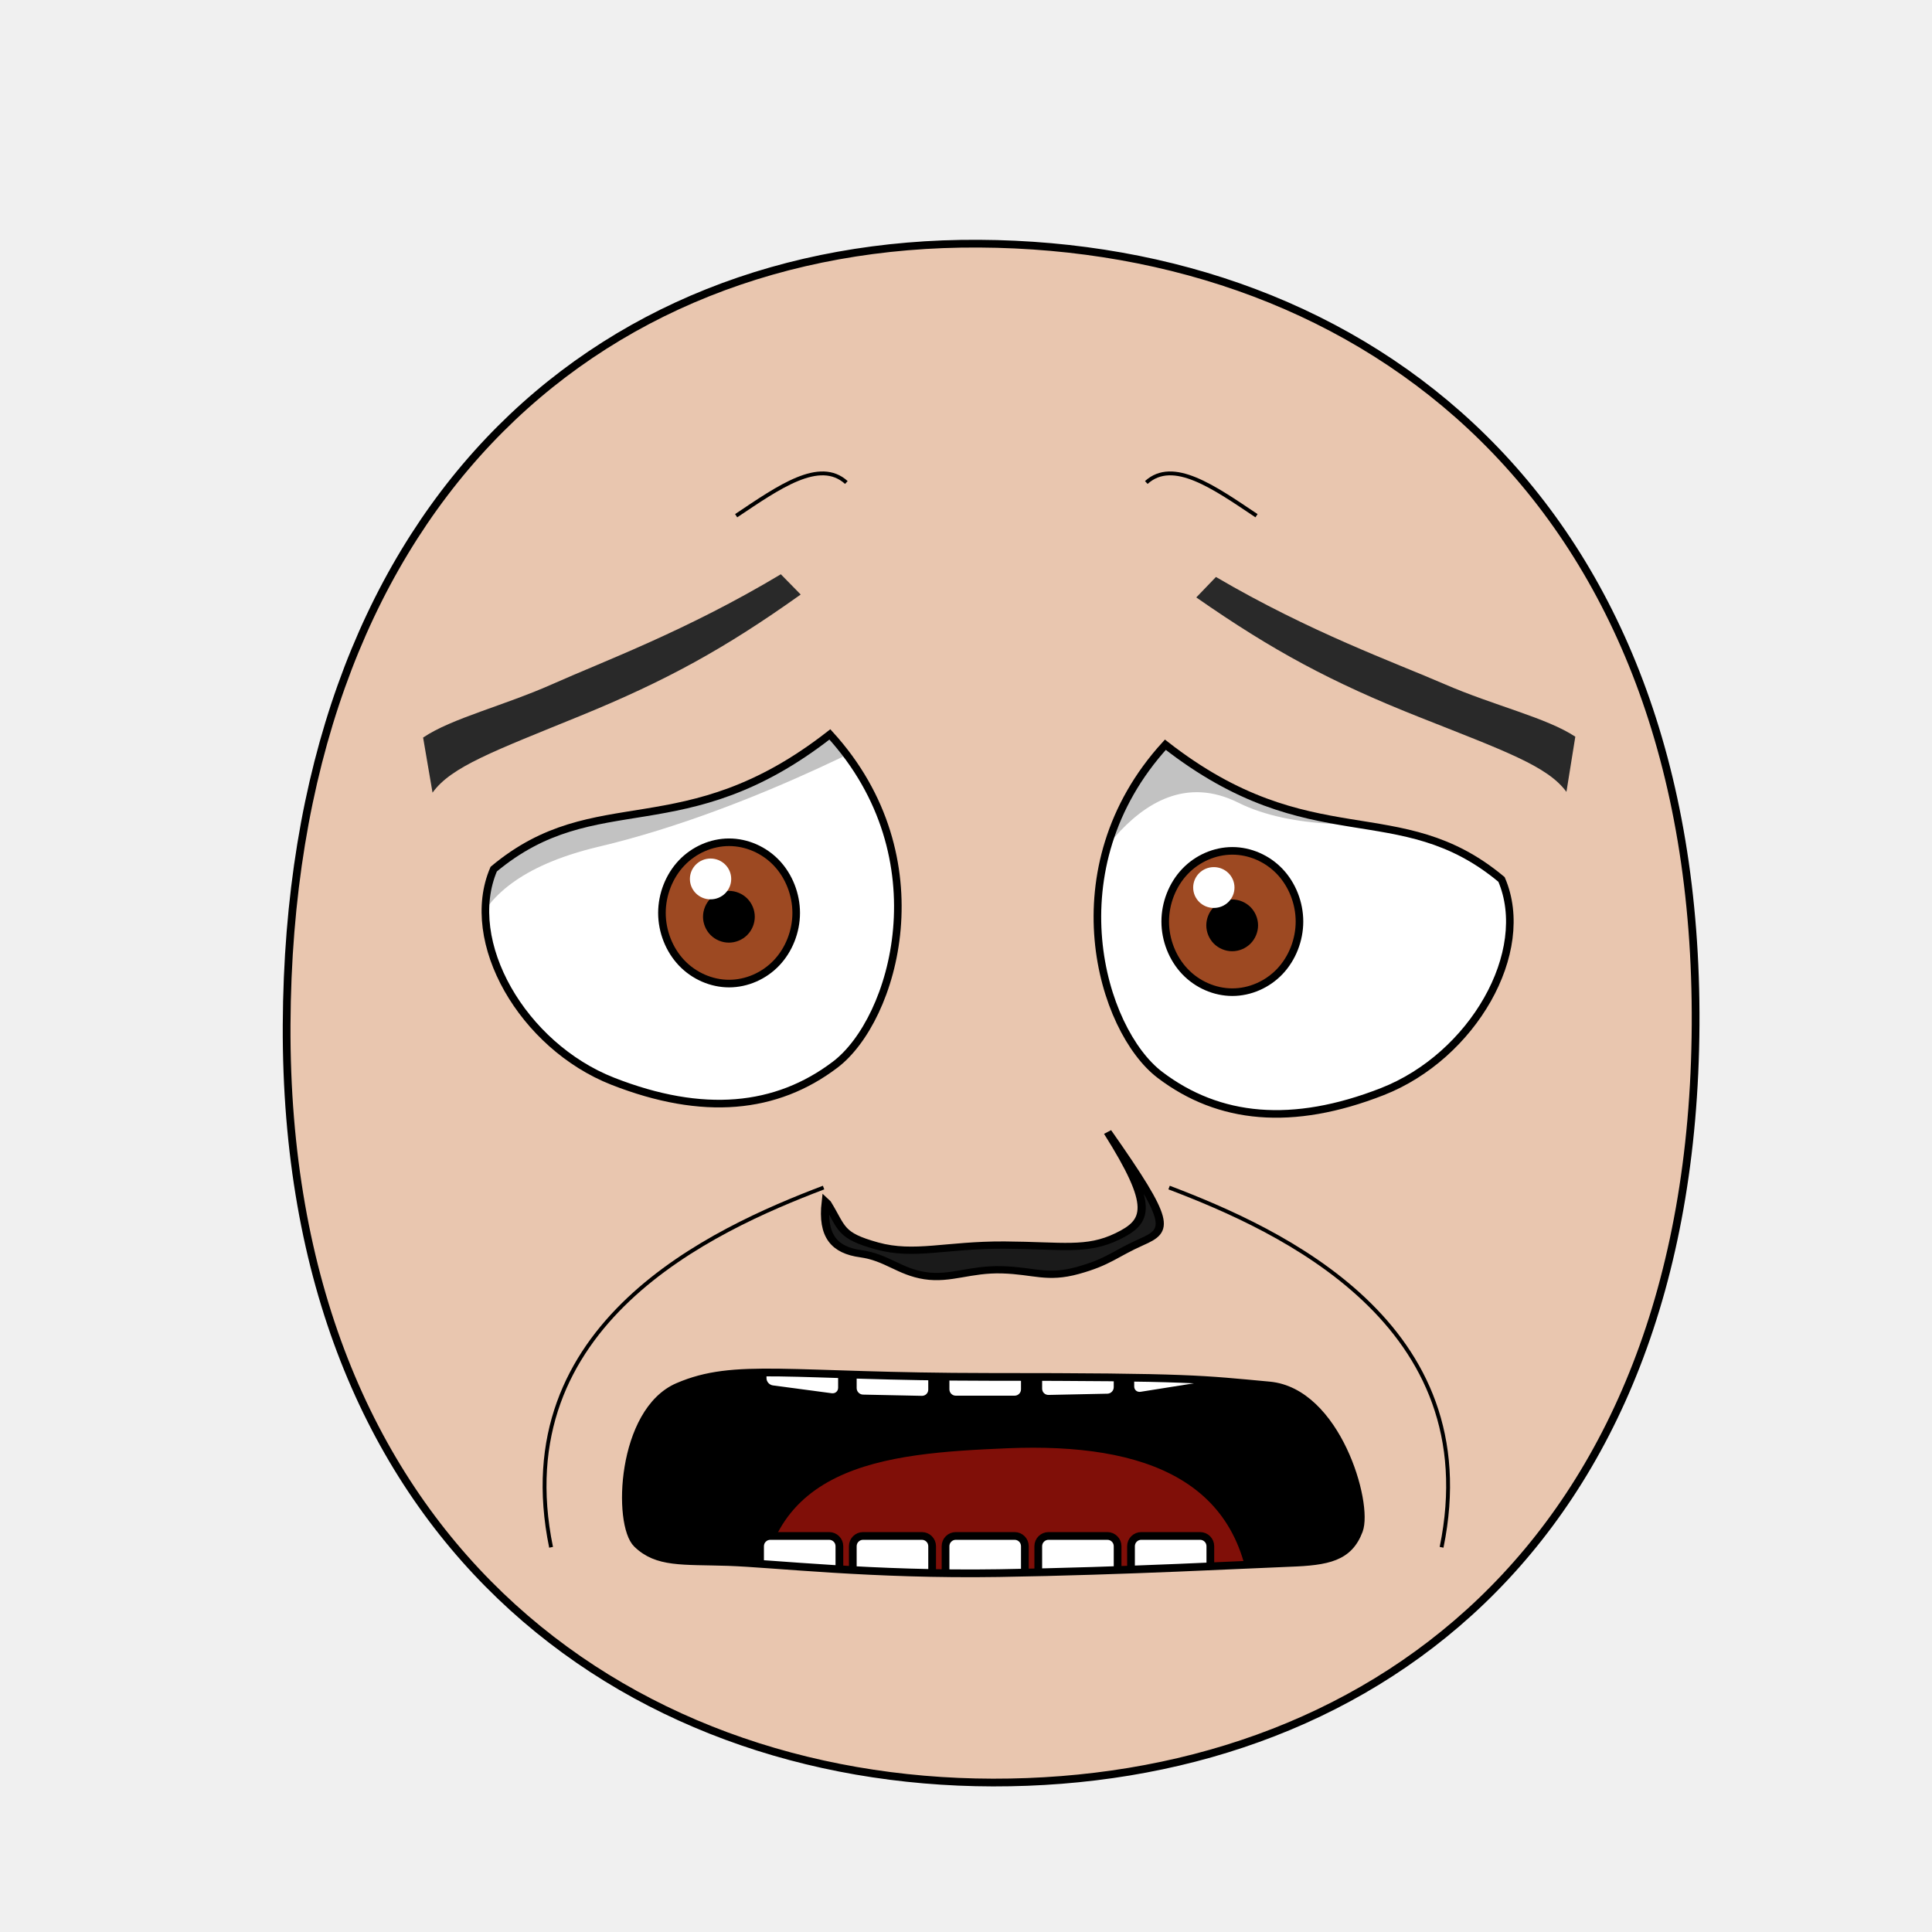
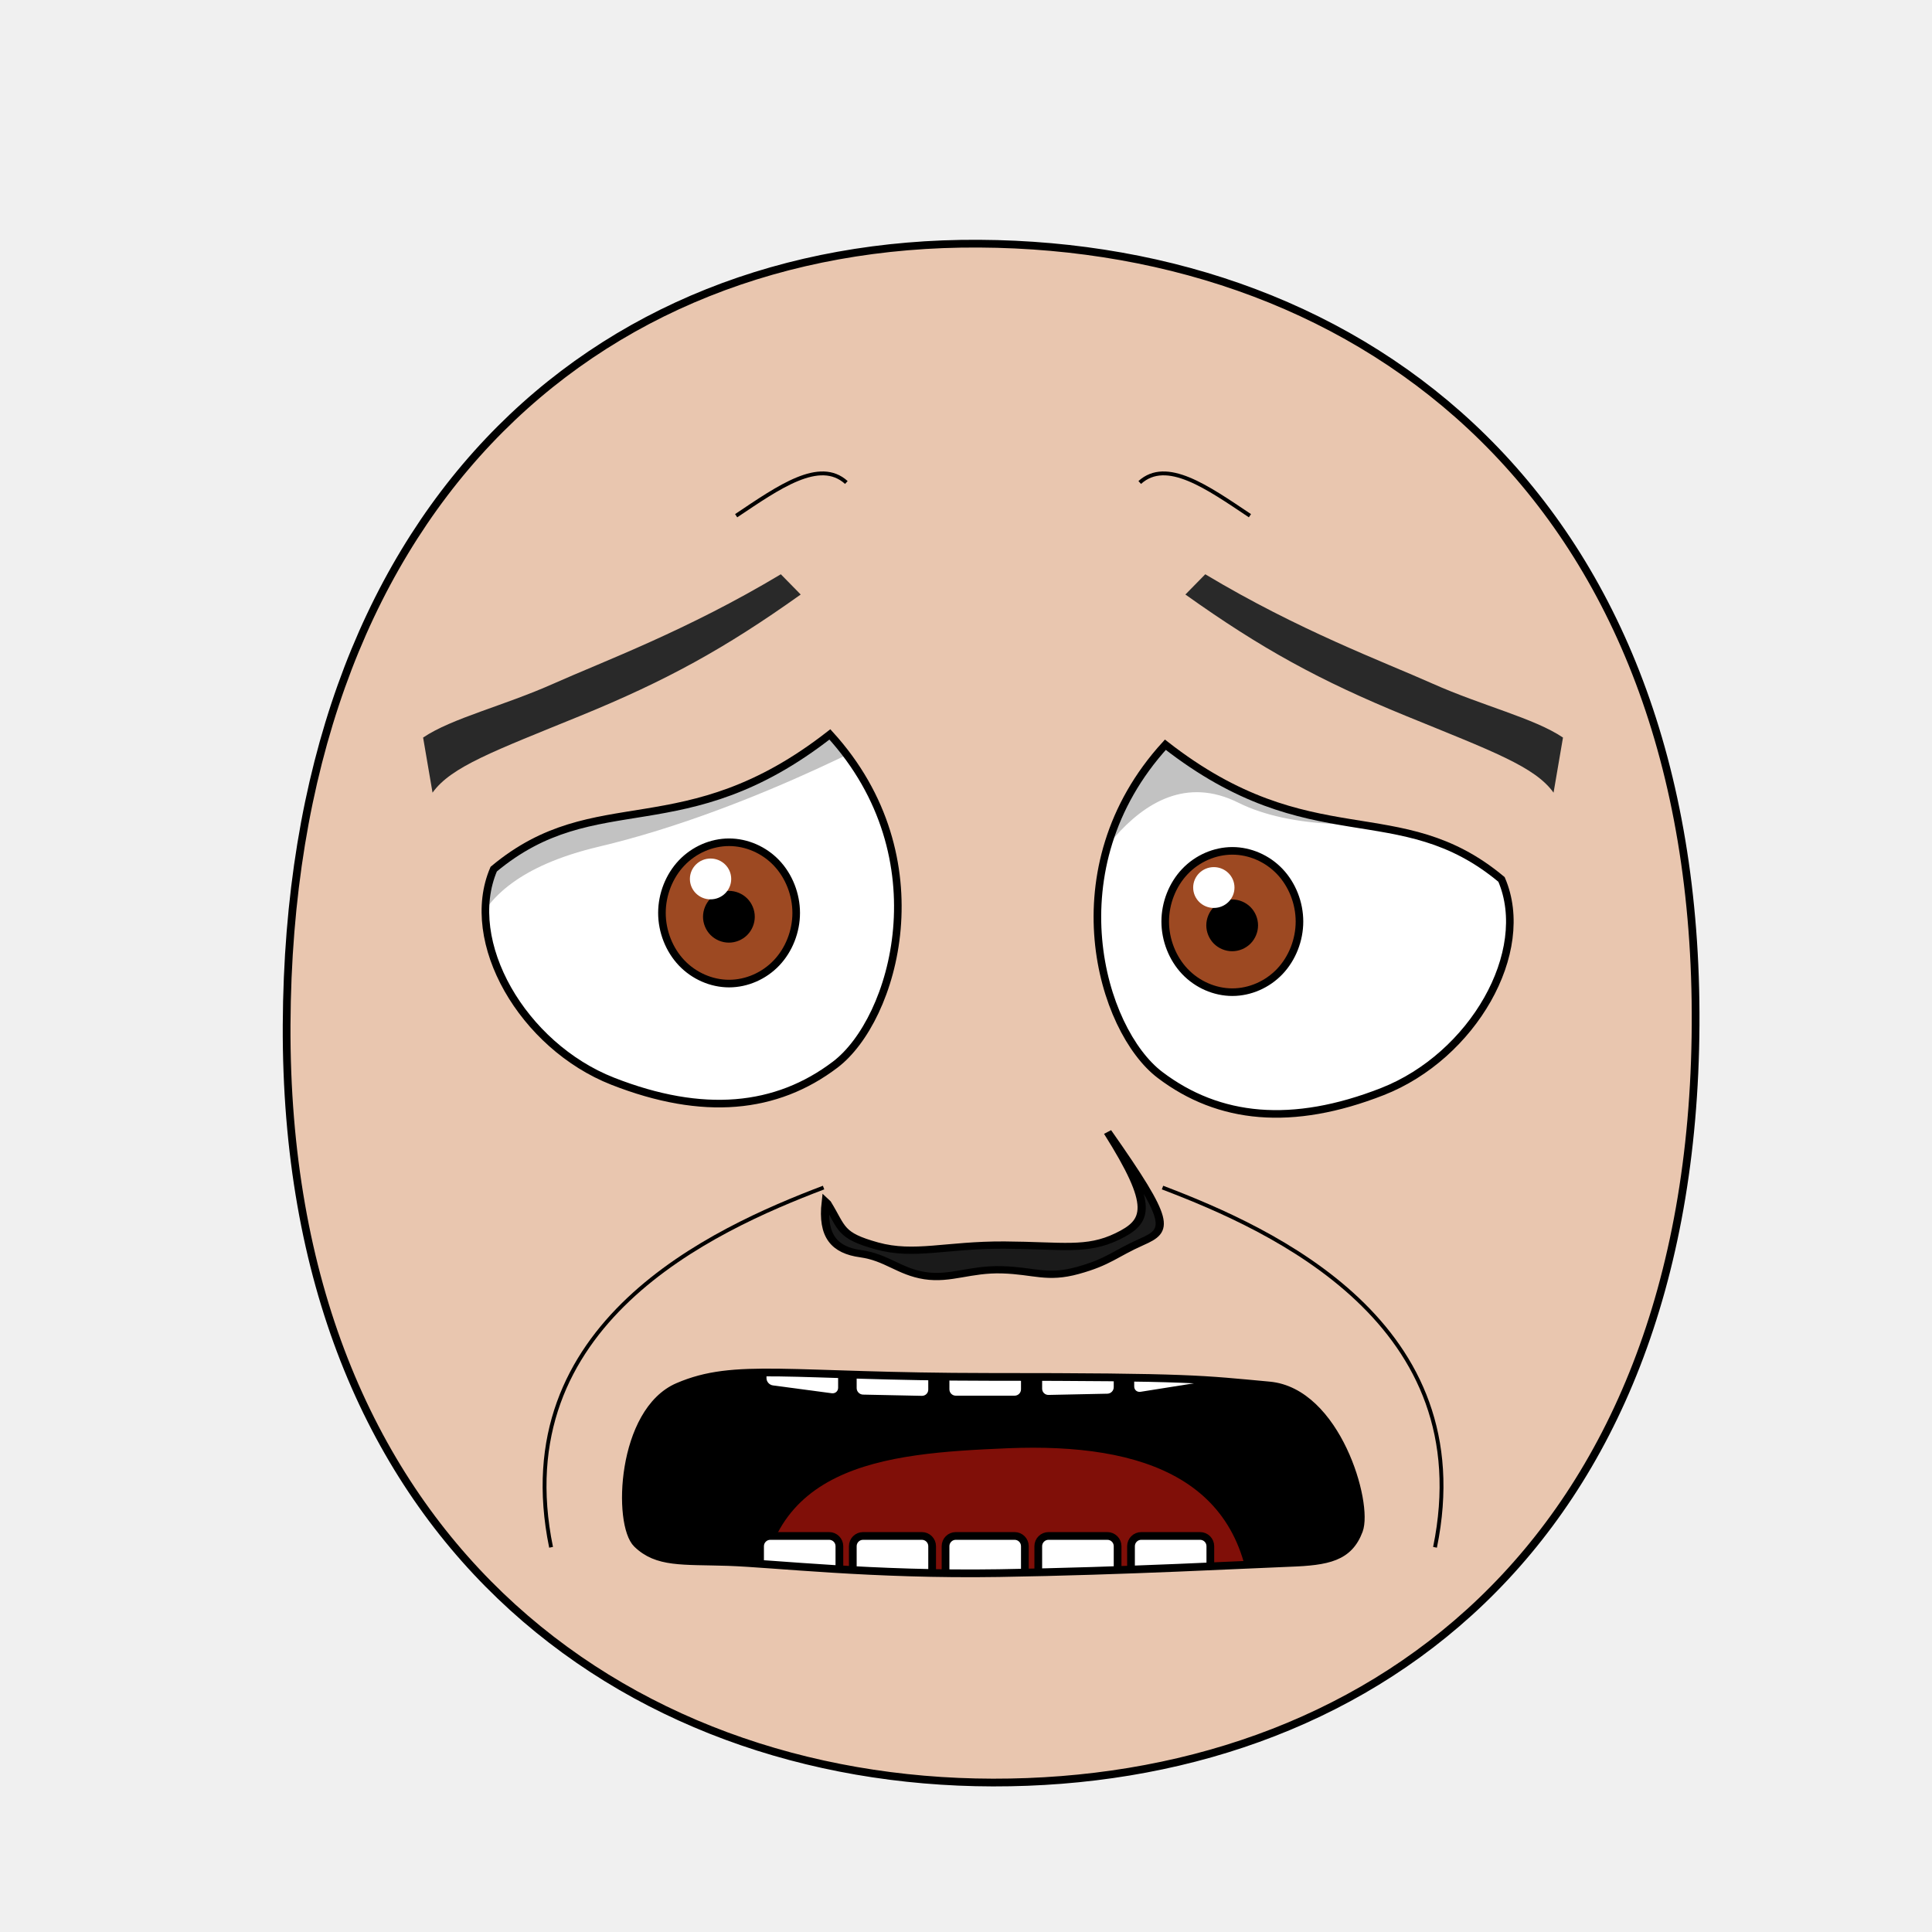
- <svg xmlns="http://www.w3.org/2000/svg" xmlns:xlink="http://www.w3.org/1999/xlink" height="100%" width="100%" id="emoticon-front-view" viewBox="0 0 250 250" version="1.1">
+ <svg xmlns="http://www.w3.org/2000/svg" xmlns:xlink="http://www.w3.org/1999/xlink" version="1.1" viewBox="0 0 250 250" id="emoticon-front-view" width="100%" height="100%">
  <defs id="defs4">
-     <linearGradient id="linearGradient5745">
-       <stop style="stop-color:#f4c815;stop-opacity:1" offset="0" id="stop5747" />
-       <stop style="stop-color:#cc0000;stop-opacity:1" offset="1" id="stop5749" />
-     </linearGradient>
-     <linearGradient id="linearGradient2823">
-       <stop style="stop-color:#000000;stop-opacity:1" offset="0" id="stop2825" />
-       <stop style="stop-color:#780023;stop-opacity:1" offset="1" id="stop2827" />
-     </linearGradient>
    <clipPath id="clipPath2967">
-       <use transform="translate(-55.480,15.250)" xlink:href="#path3622" height="1" width="1" y="0" x="0" id="use2969">
+       <use transform="translate(-55.48,15.25)" id="use2969" x="0" y="0" width="1" height="1" xlink:href="#path3622">
</use>
    </clipPath>
    <clipPath id="clipPath4022">
-       <use transform="matrix(-1,0,0,1,914.210,34.340)" xlink:href="#path3622" height="250" width="250" y="0" x="0" id="use5959">
+       <use transform="matrix(-1,0,0,1,914.21,34.34)" id="use5959" x="0" y="0" width="250" height="250" xlink:href="#path3622">
</use>
    </clipPath>
-     <radialGradient spreadMethod="pad" gradientTransform="matrix(98.09029,121.5278,-104.4591,83.94095,1881.611,1722.677)" gradientUnits="userSpaceOnUse" xlink:href="#linearGradient5745" id="radialGradient5694" fy="2.705" fx="-15.372" r="1" cy="2.705" cx="-15.372">
- </radialGradient>
-     <linearGradient gradientTransform="translate(37.46307,-25.35117)" gradientUnits="userSpaceOnUse" xlink:href="#linearGradient2823" id="irisGradient" y2="606.466" x2="138.571" y1="488.076" x1="107.143">
- </linearGradient>
-     <clipPath clipPathUnits="userSpaceOnUse" id="clipPath-mouth">
-       <use x="0" y="0" xlink:href="#mouth-outline" id="use-mouth-outline" width="250" height="250" />
+     <clipPath id="clipPath-mouth" clipPathUnits="userSpaceOnUse">
+       <use height="250" width="250" id="use-mouth-outline" xlink:href="#mouth-outline" y="0" x="0" />
    </clipPath>
  </defs>
  <g id="head">
-     <path style="fill:#e9c6af;stroke:#000000;stroke-width:1;stroke-opacity:1" d="M 128.480,230.660 C 176.270,230.750 219.010,200.570 219.410,132.640 219.800,64.720 176.760,31.810 126.680,31.530 76.600,31.240 37.380,66.280 37.090,132.640 36.800,199.010 80.690,230.570 128.480,230.660 Z" id="path164">
+     <path style="fill:#e9c6af;stroke:#000000;stroke-width:1;stroke-opacity:1" d="M 128.48,230.66 C 176.27,230.75 219.01,200.57 219.41,132.64 219.8,64.72 176.76,31.81 126.68,31.53 76.6,31.24 37.38,66.28 37.09,132.64 36.8,199.01 80.69,230.57 128.48,230.66 Z" id="path164">
</path>
  </g>
-   <g transform="matrix(0.160,0,0,0.160,61.290,37.470)" style="stroke-width:4.360;stroke-miterlimit:4;stroke-dasharray:none" id="left-eye">
-     <path d="M 288.100,359.770 C 379.170,459.650 340.060,590.650 292.450,626.800 244.830,662.950 185.470,668.860 112.540,640.270 39.610,611.680 -8.990,527.410 16.230,468.720 99.160,399.430 169.740,452.210 288.100,359.770 Z" style="fill:#ffffff;stroke:#000000;stroke-width:6.140;stroke-miterlimit:4;stroke-opacity:1;stroke-dasharray:none" id="path3622">
+   <g transform="matrix(0.16,0,0,0.16,61.29,37.47)" style="stroke-width:4.36;stroke-miterlimit:4;stroke-dasharray:none" id="left-eye">
+     <path d="M 288.1,359.77 C 379.17,459.65 340.06,590.65 292.45,626.8 244.83,662.95 185.47,668.86 112.54,640.27 39.61,611.68 -8.99,527.41 16.23,468.72 99.16,399.43 169.74,452.21 288.1,359.77 Z" style="fill:#ffffff;stroke:#000000;stroke-width:6.14;stroke-miterlimit:4;stroke-opacity:1;stroke-dasharray:none" id="path3622">
</path>
-     <g transform="translate(55.480,-15.250)" style="stroke-width:4.360;stroke-miterlimit:4;stroke-dasharray:none" id="lens" clip-path="url(#clipPath2967)">
+     <g transform="translate(55.48,-15.25)" style="stroke-width:4.36;stroke-miterlimit:4;stroke-dasharray:none" clip-path="url(#clipPath2967)" id="lens">
      <g id="g4403">
-         <path style="fill:#9d4922;fill-opacity:1;stroke:#000000;stroke-width:6.140;stroke-miterlimit:4;stroke-opacity:1;stroke-dasharray:none" d="M 205.380,519.390 C 205.380,534.350 199.530,549.210 189.480,559.790 179.430,570.370 165.310,576.530 151.090,576.530 136.880,576.530 122.760,570.370 112.710,559.790 102.660,549.210 96.800,534.350 96.800,519.390 96.800,504.430 102.660,489.560 112.710,478.980 122.760,468.400 136.880,462.240 151.090,462.240 165.310,462.240 179.430,468.400 189.480,478.980 199.530,489.560 205.380,504.430 205.380,519.390 Z" id="iris">
+         <path id="iris" d="M 205.380,519.390 C 205.380,534.350 199.530,549.210 189.480,559.790 179.430,570.370 165.310,576.530 151.090,576.530 136.880,576.530 122.760,570.370 112.710,559.790 102.660,549.210 96.800,534.350 96.800,519.390 96.800,504.430 102.660,489.560 112.710,478.980 122.760,468.400 136.880,462.240 151.090,462.240 165.310,462.240 179.430,468.400 189.480,478.980 199.530,489.560 205.380,504.430 205.380,519.390 Z" style="fill:#9d4922;fill-opacity:1;stroke:#000000;stroke-width:6.140;stroke-miterlimit:4;stroke-opacity:1;stroke-dasharray:none">
</path>
-         <path d="M 168.820,522.490 C 168.820,527.160 166.890,531.810 163.580,535.120 160.270,538.430 155.630,540.350 150.950,540.350 146.270,540.350 141.630,538.430 138.320,535.120 135.020,531.810 133.090,527.160 133.090,522.490 133.090,517.810 135.020,513.160 138.320,509.850 141.630,506.550 146.270,504.620 150.950,504.620 155.630,504.620 160.270,506.550 163.580,509.850 166.890,513.160 168.820,517.810 168.820,522.490 Z" style="fill:#000000;fill-opacity:1;stroke:#000000;stroke-width:6.140;stroke-miterlimit:4;stroke-opacity:1;stroke-dasharray:none" id="pupil">
+         <path id="pupil" style="fill:#000000;fill-opacity:1;stroke:#000000;stroke-width:6.140;stroke-miterlimit:4;stroke-opacity:1;stroke-dasharray:none" d="M 168.810,522.490 C 168.810,527.160 166.890,531.810 163.580,535.120 160.270,538.430 155.630,540.350 150.950,540.350 146.270,540.350 141.630,538.430 138.320,535.120 135.020,531.810 133.090,527.160 133.090,522.490 133.090,517.810 135.020,513.160 138.320,509.850 141.630,506.550 146.270,504.620 150.950,504.620 155.630,504.620 160.270,506.550 163.580,509.850 166.890,513.160 168.810,517.810 168.810,522.490 Z">
</path>
-         <path d="M 152.820,491.900 C 152.820,501.050 145.350,508.410 136.110,508.410 126.890,508.410 119.410,501.050 119.410,491.900 119.410,482.800 126.890,475.390 136.110,475.390 145.350,475.390 152.820,482.800 152.820,491.900 Z" style="fill:#ffffff;fill-opacity:1;stroke:none" id="glare">
+         <path d="M 152.82,491.9 C 152.82,501.05 145.35,508.41 136.11,508.41 126.89,508.41 119.41,501.05 119.41,491.9 119.41,482.8 126.89,475.39 136.11,475.39 145.35,475.39 152.82,482.8 152.82,491.9 Z" style="fill:#ffffff;fill-opacity:1;stroke:none" id="glare">
</path>
      </g>
-       <path style="opacity:0.240;fill:#000000;stroke:#000000;stroke-width:1px;stroke-linecap:butt;stroke-linejoin:miter;stroke-opacity:1" d="M -56.360,574.020 -118.800,355.830 226.660,230.150 303.380,361.430 C 303.390,361.430 175.440,434.640 45.680,465.320 -84.970,496.200 -56.360,574.020 -56.360,574.020 Z" id="left-lid-shadow">
+       <path style="opacity:0.24;fill:#000000;stroke:#000000;stroke-width:1px;stroke-linecap:butt;stroke-linejoin:miter;stroke-opacity:1" d="M -56.36,574.02 -118.8,355.83 226.66,230.15 303.38,361.43 C 303.39,361.43 175.44,434.64 45.68,465.32 -84.97,496.2 -56.36,574.02 -56.36,574.02 Z" id="left-lid-shadow">
</path>
    </g>
  </g>
-   <g transform="matrix(0.160,0,0,0.160,50.620,33.310)" style="stroke-width:4.360;stroke-miterlimit:4;stroke-dasharray:none" id="right-eye">
-     <use transform="matrix(-1,0,0,1,914.210,34.340)" xlink:href="#path3622" height="250" width="250" y="0" x="0" id="use3959">
+   <g transform="matrix(0.16,0,0,0.16,50.62,33.31)" style="stroke-width:4.36;stroke-miterlimit:4;stroke-dasharray:none" id="right-eye">
+     <use transform="matrix(-1,0,0,1,914.21,34.34)" id="use3959" x="0" y="0" width="250" height="250" xlink:href="#path3622">
</use>
-     <g id="g4015" clip-path="url(#clipPath4022)">
-       <use transform="translate(529.190,17.700)" style="stroke-width:4.360;stroke-miterlimit:4;stroke-dasharray:none" xlink:href="#g4403" height="1" width="1" y="0" x="0" id="right-lens">
+     <g clip-path="url(#clipPath4022)" id="g4015">
+       <use transform="translate(529.19,17.7)" style="stroke-width:4.36;stroke-miterlimit:4;stroke-dasharray:none" id="right-lens" x="0" y="0" width="1" height="1" xlink:href="#g4403">
</use>
-       <path style="opacity:0.240;fill:#000000;stroke:#000000;stroke-width:1px;stroke-linecap:butt;stroke-linejoin:miter;stroke-miterlimit:4;stroke-opacity:1;stroke-dasharray:none" d="M 537.990,543.460 525.650,303.730 777.130,253.410 938.410,436.090 C 938.410,436.090 769.800,482.700 685.400,440.560 601,398.420 549.170,524.480 537.990,543.460 Z" id="right-lid-shadow">
+       <path style="opacity:0.24;fill:#000000;stroke:#000000;stroke-width:1px;stroke-linecap:butt;stroke-linejoin:miter;stroke-miterlimit:4;stroke-opacity:1;stroke-dasharray:none" d="M 537.99,543.46 525.65,303.73 777.13,253.41 938.41,436.09 C 938.41,436.09 769.8,482.7 685.4,440.56 601,398.42 549.17,524.48 537.99,543.46 Z" id="right-lid-shadow">
</path>
    </g>
  </g>
-   <path d="M 103.610,76.930 C 93.800,83.920 86.230,88.080 75.070,92.640 63.910,97.200 58.380,99.200 55.970,102.570 L 54.750,95.440 C 58.470,92.930 65.150,91.350 71.630,88.460 78.110,85.570 88.900,81.590 101.040,74.310 Z" style="fill:#292929;fill-opacity:1;fill-rule:nonzero;stroke:4;stroke-width:1;stroke-miterlimit:103.360;stroke-opacity:76.240;stroke-dasharray:none" id="left-eye-brow">
+   <path d="M 103.61,76.93 C 93.8,83.92 86.23,88.08 75.07,92.64 63.91,97.2 58.38,99.2 55.97,102.57 L 54.75,95.44 C 58.47,92.93 65.15,91.35 71.63,88.46 78.11,85.57 88.9,81.59 101.04,74.31 Z" style="fill:#292929;fill-opacity:1;fill-rule:nonzero;stroke:4;stroke-width:1;stroke-miterlimit:103.36;stroke-opacity:76.24;stroke-dasharray:none" id="left-eye-brow">
</path>
-   <g style="stroke-width:1" transform="matrix(1.130,0,0,1,-17.270,2.110)" id="nose">
-     <path style="fill:#1a1a1a;stroke:#000000;stroke-width:0.940;stroke-miterlimit:4;stroke-dasharray:none" d="M 110.020,153.620 C 111.770,156.850 111.400,157.760 115.700,159.110 119.990,160.450 123.630,158.960 130.310,159 136.980,159.050 139.730,159.800 143.240,157.880 146.750,155.960 147.510,154.050 142.120,144.380 149.450,156.180 149.100,157.050 146.020,158.590 142.950,160.130 142.240,161.190 138.690,162.290 135.170,163.390 133.710,162.320 130.040,162.200 126.360,162.080 124.140,163.470 121.190,162.960 118.250,162.440 116.830,160.590 113.850,160.120 110.860,159.660 109.390,157.880 109.840,153.430 Z" id="nose-outline">
+   <g style="stroke-width:1" transform="matrix(1.13,0,0,1,-17.27,2.11)" id="nose">
+     <path style="fill:#1a1a1a;stroke:#000000;stroke-width:0.94;stroke-miterlimit:4;stroke-dasharray:none" d="M 110.02,153.62 C 111.77,156.85 111.4,157.76 115.7,159.11 119.99,160.45 123.63,158.96 130.31,159 136.98,159.05 139.73,159.8 143.24,157.88 146.75,155.96 147.51,154.05 142.12,144.38 149.45,156.18 149.1,157.05 146.02,158.59 142.95,160.13 142.24,161.19 138.69,162.29 135.17,163.39 133.71,162.32 130.04,162.2 126.36,162.08 124.14,163.47 121.19,162.96 118.25,162.44 116.83,160.59 113.85,160.12 110.86,159.66 109.39,157.88 109.84,153.43 Z" id="nose-outline">
</path>
  </g>
-   <use transform="matrix(-1,0.010,0.010,1,257.640,-0.660)" xlink:href="#left-eye-brow" height="250" width="250" y="0" x="0" id="right-eye-brow">
+   <use id="right-eye-brow" x="0" y="0" width="250" height="250" xlink:href="#left-eye-brow" transform="matrix(-1,0,0,1,257,0)">
</use>
  <g id="mouth">
-     <g clip-path="url(#clipPath-mouth)" id="mouth-interior">
-       <rect style="fill:#000000;fill-opacity:1;stroke:none" id="mouth-background" width="119.944" height="66.556" x="68.16" y="159.934">
+     <g id="mouth-interior" clip-path="url(#clipPath-mouth)">
+       <rect style="fill:#000000;fill-opacity:1;stroke:none" y="159.934" x="68.16" height="66.556" width="119.944" id="mouth-background">
</rect>
-       <path d="M 98.340,209.750 C 98.010,189.460 114.230,188.070 130.460,187.400 148.010,186.690 161.920,191.440 161.920,209.750 140.730,209.750 119.540,209.750 98.340,209.750 Z" style="fill:#800f08;fill-opacity:1;stroke:none" id="tongue">
+       <path d="M 98.34,209.75 C 98.01,189.46 114.23,188.07 130.46,187.4 148.01,186.69 161.92,191.44 161.92,209.75 140.73,209.75 119.54,209.75 98.34,209.75 Z" style="fill:#800f08;fill-opacity:1;stroke:none" id="tongue">
</path>
-       <g style="stroke:#000000;stroke-opacity:1" transform="translate(4,-6.350)" morph="fix-children" id="upper-teeth">
-         <rect transform="matrix(0.991225,0.1321854,0,1,0,0)" rx="1.336" ry="1.325" y="158.195" x="95.524" height="15.123" width="10.356" id="tooth-02" style="fill:#ffffff;fill-opacity:1;stroke:#000000;stroke-width:1.004;stroke-opacity:1">
+       <g style="stroke:#000000;stroke-opacity:1" transform="translate(4,-6.35)" id="upper-teeth" morph="fix-children">
+         <rect style="fill:#ffffff;fill-opacity:1;stroke:#000000;stroke-width:1.004;stroke-opacity:1" id="tooth-02" width="10.356" height="15.123" x="95.524" y="158.195" ry="1.325" rx="1.336" transform="matrix(0.991225,0.1321854,0,1,0,0)">
</rect>
-         <rect transform="matrix(0.999781,0.02092668,0,1,0,0)" id="tooth-03" width="10.267" height="15.123" x="106.375" y="169.934" ry="1.325" rx="1.325" style="fill:#ffffff;fill-opacity:1;stroke:#000000;stroke-width:1;stroke-opacity:1">
+         <rect style="fill:#ffffff;fill-opacity:1;stroke:#000000;stroke-width:1;stroke-opacity:1" rx="1.325" ry="1.325" y="169.934" x="106.375" height="15.123" width="10.267" id="tooth-03" transform="matrix(0.999781,0.02092668,0,1,0,0)">
</rect>
-         <rect rx="1.325" ry="1.325" y="172.327" x="118.352" height="15.123" width="10.265" id="tooth-04" style="fill:#ffffff;fill-opacity:1;stroke:#000000;stroke-opacity:1">
+         <rect style="fill:#ffffff;fill-opacity:1;stroke:#000000;stroke-opacity:1" id="tooth-04" width="10.265" height="15.123" x="118.352" y="172.327" ry="1.325" rx="1.325">
</rect>
-         <rect transform="matrix(0.999781,-0.02092669,0,1,0,0)" id="tooth-05" width="10.267" height="15.123" x="130.381" y="174.986" ry="1.325" rx="1.325" style="fill:#ffffff;fill-opacity:1;stroke:#000000;stroke-width:1;stroke-opacity:1">
+         <rect style="fill:#ffffff;fill-opacity:1;stroke:#000000;stroke-width:1;stroke-opacity:1" rx="1.325" ry="1.325" y="174.986" x="130.381" height="15.123" width="10.267" id="tooth-05" transform="matrix(0.999781,-0.02092669,0,1,0,0)">
</rect>
-         <rect transform="matrix(0.9876076,-0.1569434,0,1,0,0)" rx="1.341" ry="1.325" y="194.646" x="144.054" height="15.123" width="10.394" id="tooth-06" style="fill:#ffffff;fill-opacity:1;stroke:#000000;stroke-width:1.006;stroke-opacity:1">
+         <rect style="fill:#ffffff;fill-opacity:1;stroke:#000000;stroke-width:1.006;stroke-opacity:1" id="tooth-06" width="10.394" height="15.123" x="144.054" y="194.646" ry="1.325" rx="1.341" transform="matrix(0.9876076,-0.1569434,0,1,0,0)">
</rect>
      </g>
-       <g style="stroke:#000000;stroke-opacity:1" transform="translate(4,26.660)" id="lower-teeth">
-         <rect style="fill:#ffffff;fill-opacity:1;stroke:#000000;stroke-opacity:1" id="tooth-09" width="10.265" height="15.123" x="94.352" y="172.091" ry="1.325" rx="1.325">
+       <g style="stroke:#000000;stroke-opacity:1" transform="translate(4,26.66)" id="lower-teeth">
+         <rect style="fill:#ffffff;fill-opacity:1;stroke:#000000;stroke-opacity:1" rx="1.325" ry="1.325" y="172.091" x="94.352" height="15.123" width="10.265" id="tooth-09">
</rect>
-         <rect style="fill:#ffffff;fill-opacity:1;stroke:#000000;stroke-opacity:1" rx="1.325" ry="1.325" y="172.091" x="106.352" height="15.123" width="10.265" id="tooth-10">
+         <rect style="fill:#ffffff;fill-opacity:1;stroke:#000000;stroke-opacity:1" id="tooth-10" width="10.265" height="15.123" x="106.352" y="172.091" ry="1.325" rx="1.325">
</rect>
-         <rect style="fill:#ffffff;fill-opacity:1;stroke:#000000;stroke-opacity:1" id="tooth-11" width="10.265" height="15.123" x="118.352" y="172.091" ry="1.325" rx="1.325">
+         <rect style="fill:#ffffff;fill-opacity:1;stroke:#000000;stroke-opacity:1" rx="1.325" ry="1.325" y="172.091" x="118.352" height="15.123" width="10.265" id="tooth-11">
</rect>
-         <rect style="fill:#ffffff;fill-opacity:1;stroke:#000000;stroke-opacity:1" rx="1.325" ry="1.325" y="172.091" x="130.352" height="15.123" width="10.265" id="tooth-12">
+         <rect style="fill:#ffffff;fill-opacity:1;stroke:#000000;stroke-opacity:1" id="tooth-12" width="10.265" height="15.123" x="130.352" y="172.091" ry="1.325" rx="1.325">
</rect>
-         <rect style="fill:#ffffff;fill-opacity:1;stroke:#000000;stroke-opacity:1" id="tooth-13" width="10.265" height="15.123" x="142.352" y="172.091" ry="1.325" rx="1.325">
+         <rect style="fill:#ffffff;fill-opacity:1;stroke:#000000;stroke-opacity:1" rx="1.325" ry="1.325" y="172.091" x="142.352" height="15.123" width="10.265" id="tooth-13">
</rect>
      </g>
    </g>
-     <path d="M 175.850,198.040 C 174.540,201.540 171.820,202.060 166.850,202.240 161.890,202.420 145.690,203.300 129.260,203.560 112.840,203.820 100.120,202.320 94.200,202.120 88.280,201.930 85.050,202.320 82.430,199.780 79.800,197.240 80.330,182.620 87.730,179.440 95.130,176.260 102.000,178.160 127.900,178.170 154.320,178.170 155.510,178.480 164.250,179.280 172.980,180.080 177.160,194.540 175.850,198.040 Z" style="fill:none;stroke:#000000;stroke-width:1px;stroke-miterlimit:4;stroke-opacity:1" id="mouth-outline">
+     <path d="M 175.85,198.04 C 174.54,201.54 171.82,202.06 166.85,202.24 161.89,202.42 145.69,203.3 129.26,203.56 112.84,203.82 100.12,202.32 94.2,202.12 88.28,201.93 85.05,202.32 82.43,199.78 79.8,197.24 80.33,182.62 87.73,179.44 95.13,176.26 102,178.16 127.9,178.17 154.32,178.17 155.51,178.48 164.25,179.28 172.98,180.08 177.16,194.54 175.85,198.04 Z" style="fill:none;stroke:#000000;stroke-width:1px;stroke-miterlimit:4;stroke-opacity:1" id="mouth-outline">
</path>
  </g>
  <g style="stroke-width:6;stroke-miterlimit:48;stroke-dasharray:none" id="wrinkles">
-     <path d="M 95.259,66.733 C 100.806,63.016 106.055,59.297 109.519,62.435" style="fill:none;stroke:#000000;stroke-width:0.500;stroke-linecap:butt;stroke-linejoin:miter;stroke-miterlimit:4;stroke-opacity:1;stroke-dasharray:none" id="wrinkle-left-brow">
+     <path d="M 95.259,66.733 C 100.806,63.016 106.055,59.297 109.519,62.435" style="fill:none;stroke:#000000;stroke-width:0.5;stroke-linecap:butt;stroke-linejoin:miter;stroke-miterlimit:4;stroke-opacity:1;stroke-dasharray:none" id="wrinkle-left-brow">
</path>
-     <path d="M 71.310,200.220 C 65.370,171.280 92.210,159.130 106.570,153.670" style="fill:none;stroke:#000000;stroke-width:0.500;stroke-linecap:butt;stroke-linejoin:miter;stroke-opacity:1;stroke-miterlimit:4;stroke-dasharray:none" id="wrinkle-left-cheek">
+     <path d="M 71.31,200.22 C 65.37,171.28 92.21,159.13 106.57,153.67" style="fill:none;stroke:#000000;stroke-width:0.5;stroke-linecap:butt;stroke-linejoin:miter;stroke-opacity:1;stroke-miterlimit:4;stroke-dasharray:none" id="wrinkle-left-cheek">
</path>
-     <use transform="matrix(-1,0,0,1,257.850,0)" style="stroke-width:0.500;stroke-miterlimit:4;stroke-dasharray:none" x="0" y="0" xlink:href="#wrinkle-left-brow" id="wrinkle-right-brow" width="250" height="250">
+     <use height="250" width="250" id="wrinkle-right-brow" xlink:href="#wrinkle-left-brow" y="0" x="0" style="stroke-width:0.500;stroke-miterlimit:4;stroke-dasharray:none" transform="matrix(-1,0,0,1,257,0)">
</use>
-     <use transform="matrix(-1,0,0,1,257.850,0)" style="stroke-width:0.500;stroke-miterlimit:4;stroke-dasharray:none" x="0" y="0" xlink:href="#wrinkle-left-cheek" id="wrinkle-right-cheek" width="250" height="250">
+     <use height="250" width="250" id="wrinkle-right-cheek" xlink:href="#wrinkle-left-cheek" y="0" x="0" style="stroke-width:0.500;stroke-miterlimit:4;stroke-dasharray:none" transform="matrix(-1,0,0,1,257,0)">
</use>
  </g>
</svg>
